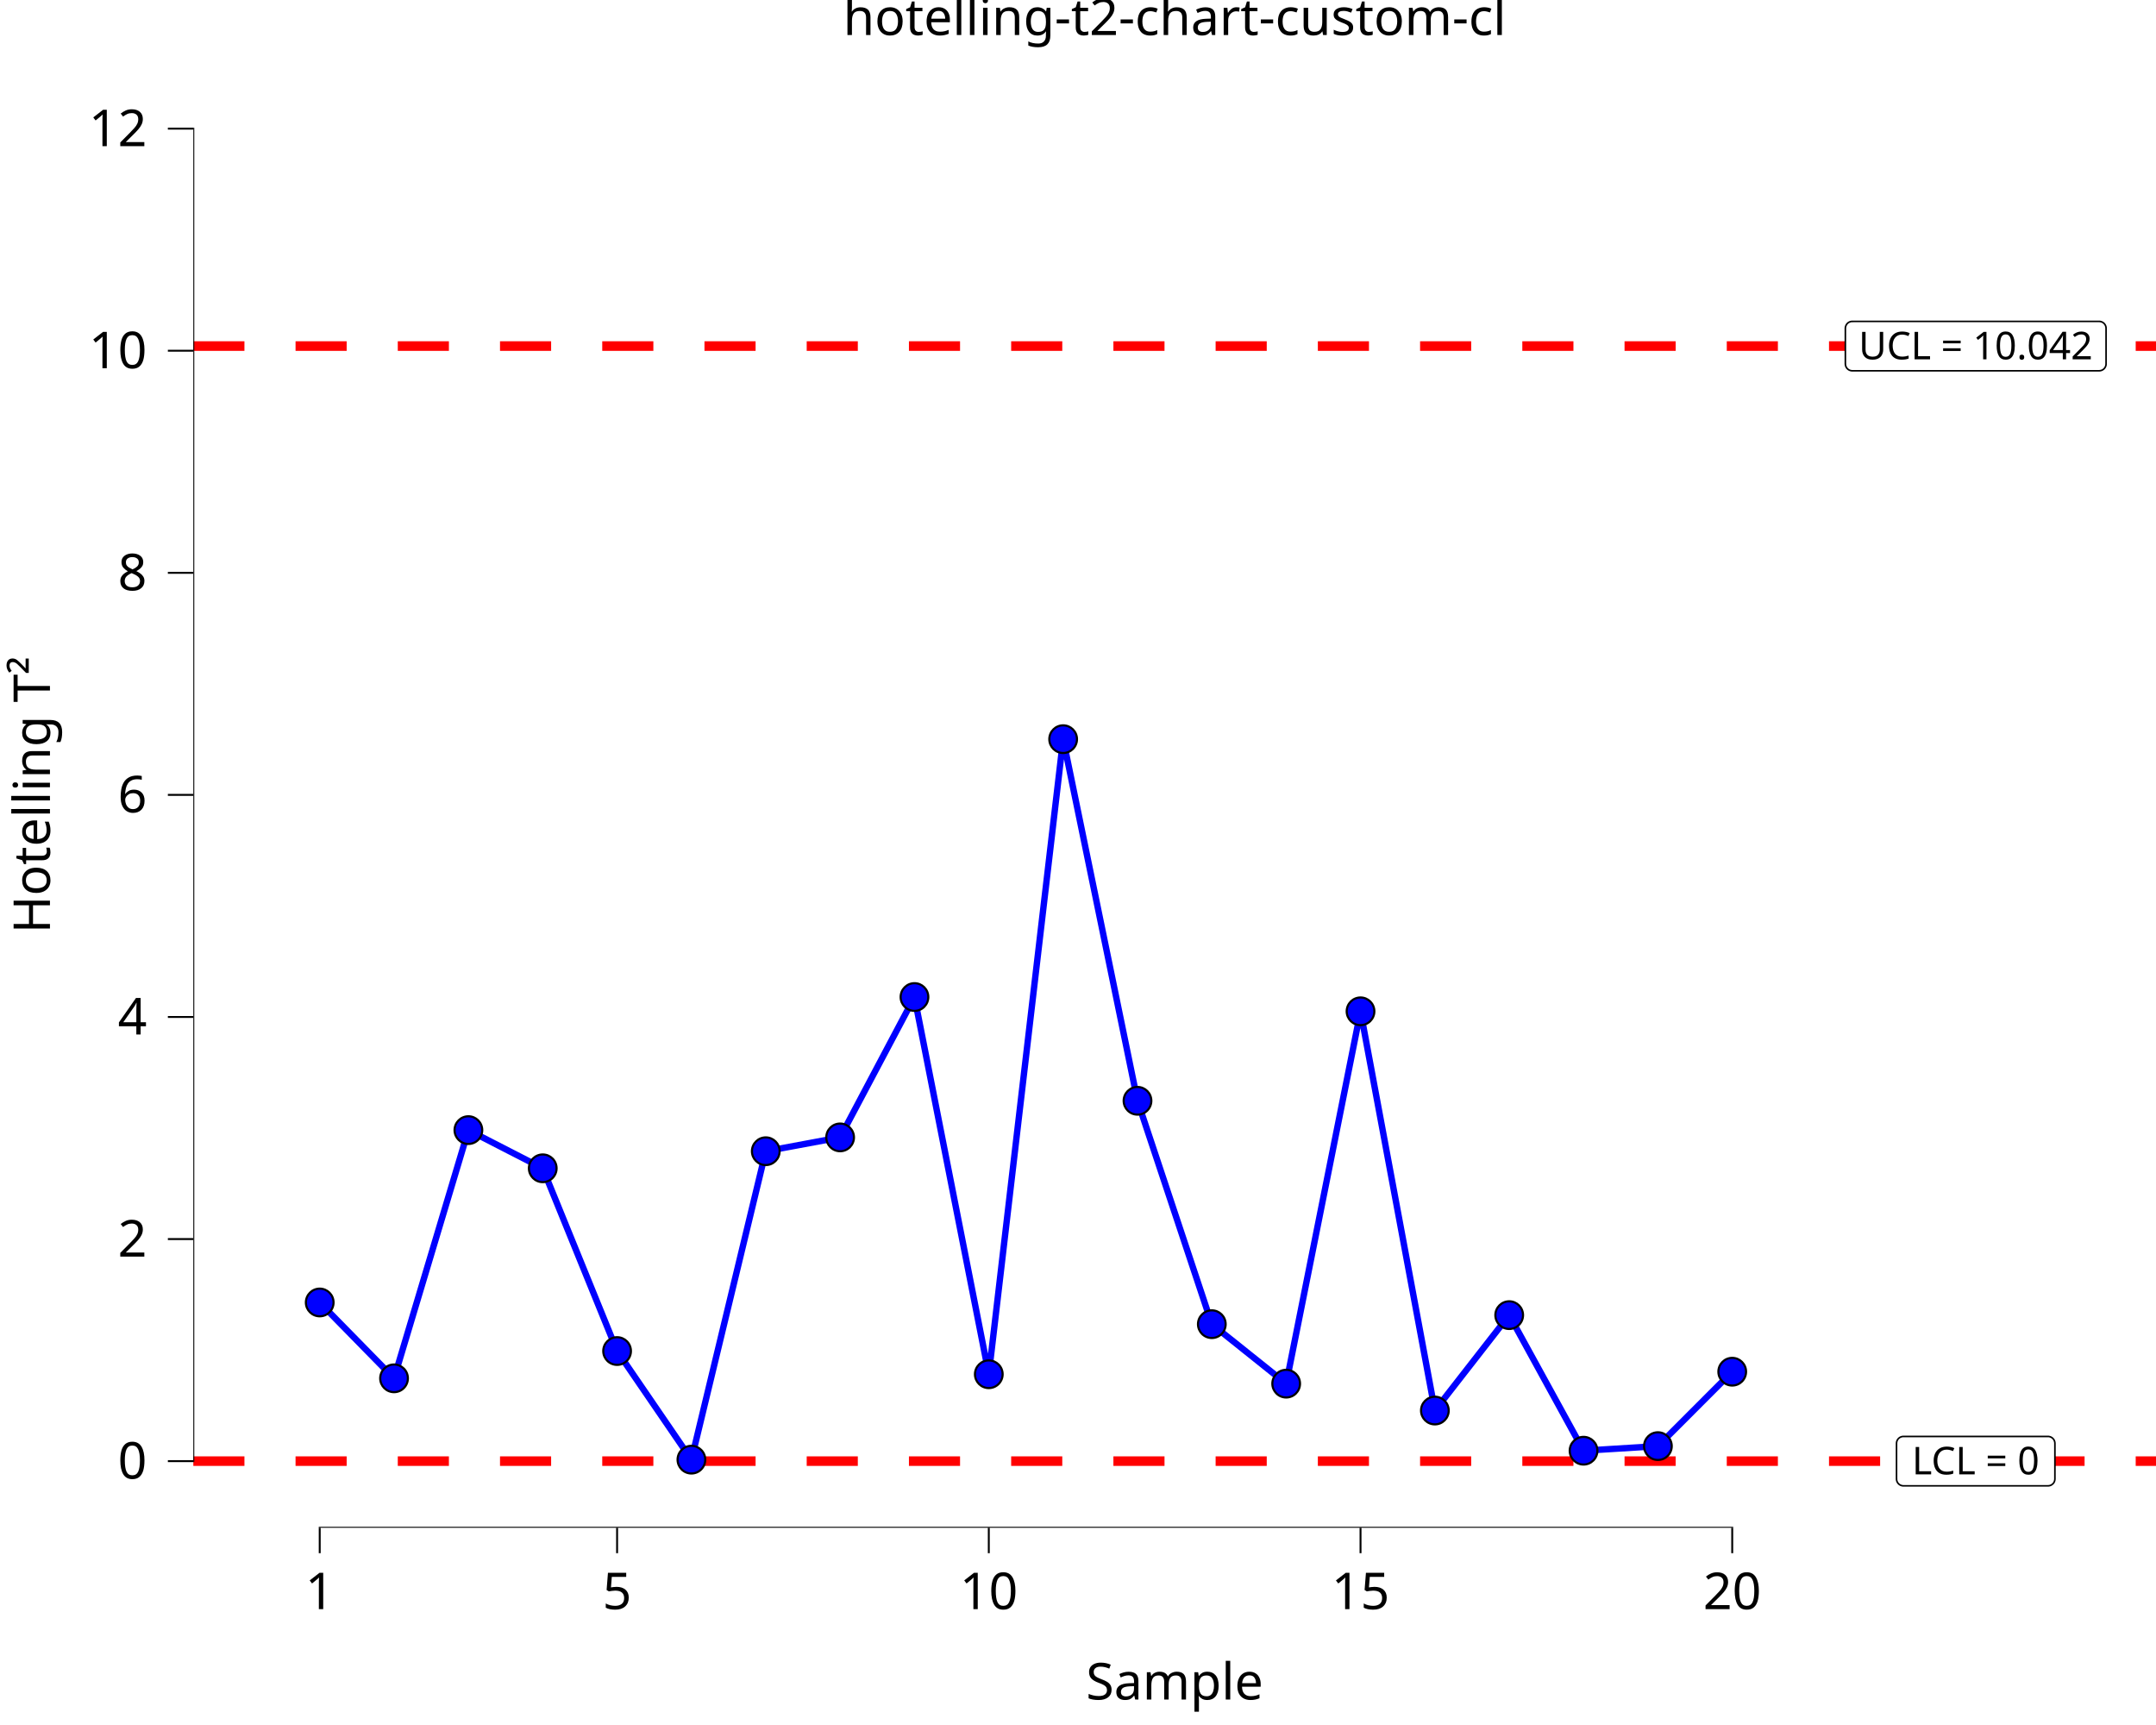
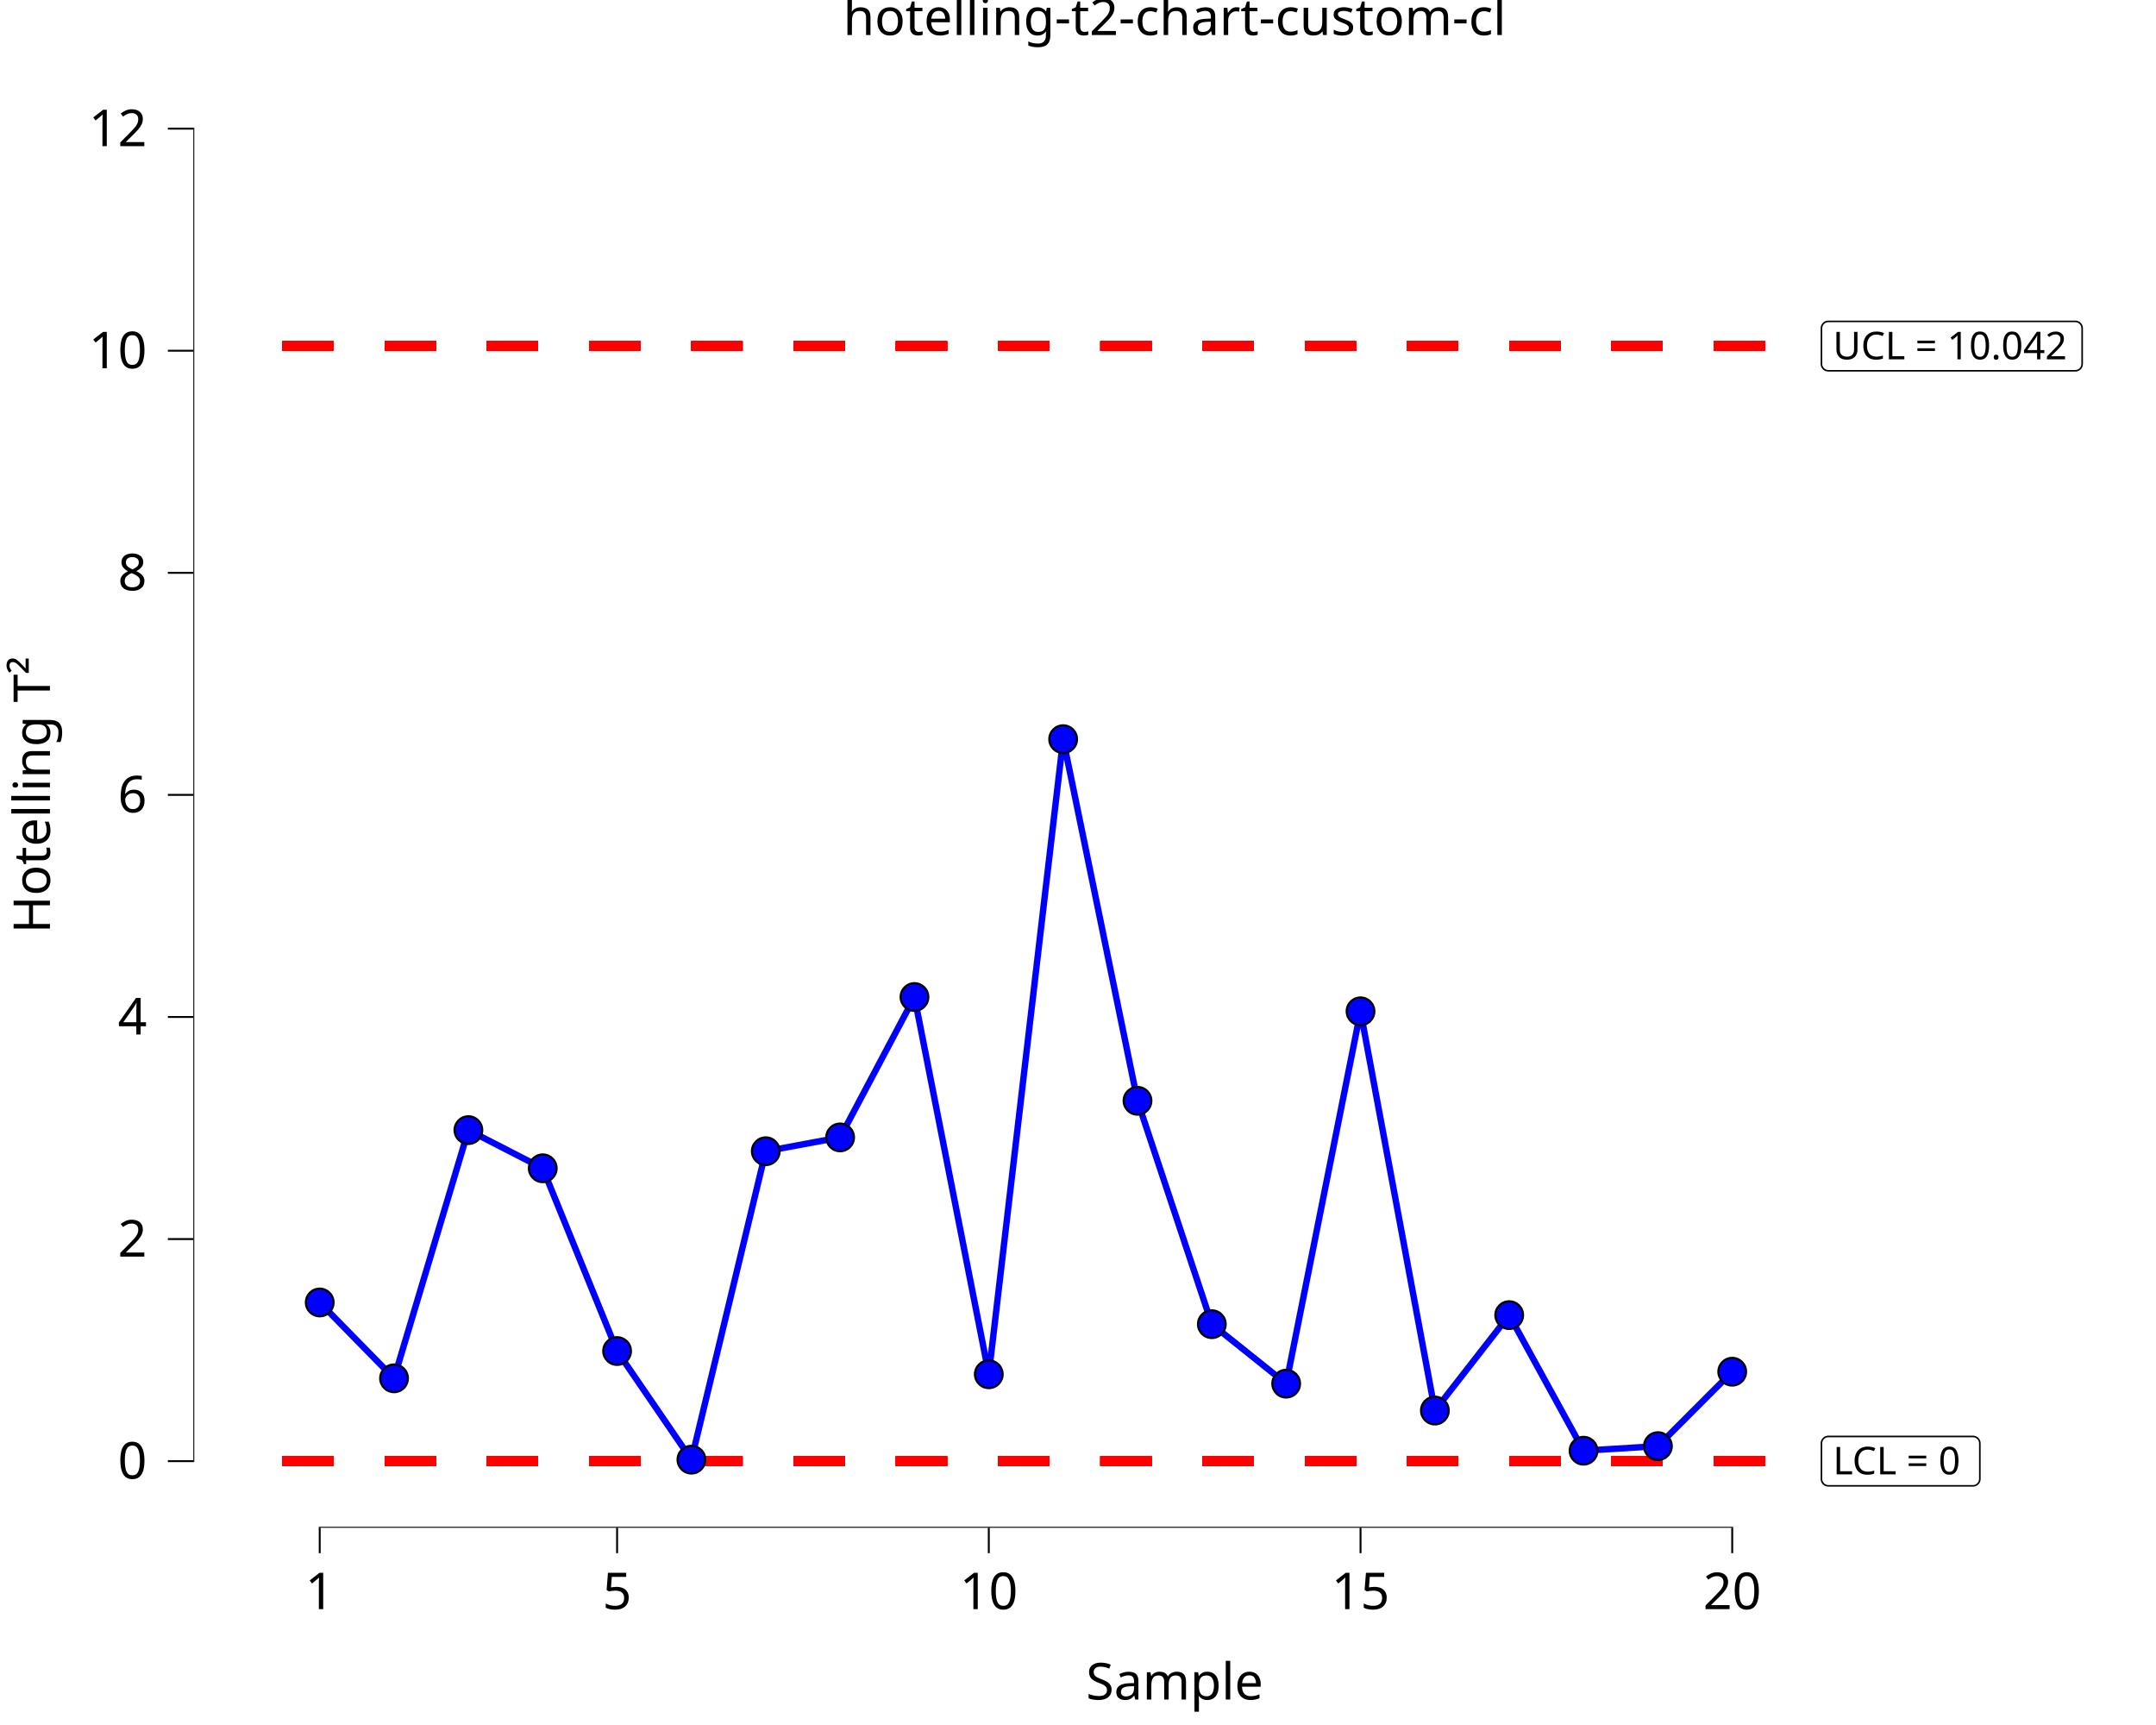
<svg xmlns="http://www.w3.org/2000/svg" class="svglite" data-engine-version="2.0" width="720.00pt" height="576.00pt" viewBox="0 0 720.00 576.00">
  <defs>
    <style type="text/css">
    .svglite line, .svglite polyline, .svglite polygon, .svglite path, .svglite rect, .svglite circle {
      fill: none;
      stroke: #000000;
      stroke-linecap: round;
      stroke-linejoin: round;
      stroke-miterlimit: 10.00;
    }
  </style>
  </defs>
  <rect width="100%" height="100%" style="stroke: none; fill: #FFFFFF;" />
  <defs>
    <clipPath id="cpMC4wMHw3MjAuMDB8MC4wMHw1NzYuMDA=">
      <rect x="0.00" y="0.00" width="720.00" height="576.00" />
    </clipPath>
  </defs>
  <g clip-path="url(#cpMC4wMHw3MjAuMDB8MC4wMHw1NzYuMDA=)">
    <rect x="-0" y="0.00" width="720.00" height="576.00" style="stroke-width: 10.67; stroke: none;" />
  </g>
  <defs>
    <clipPath id="cpNjQuNTZ8NzIwLjAwfDIwLjcxfDUxMC4xNA==">
      <rect x="64.56" y="20.71" width="655.44" height="489.43" />
    </clipPath>
  </defs>
  <g clip-path="url(#cpNjQuNTZ8NzIwLjAwfDIwLjcxfDUxMC4xNA==)">
    <rect x="64.56" y="20.71" width="655.44" height="489.43" style="stroke-width: 10.67; stroke: none;" />
-     <line x1="64.56" y1="115.56" x2="720.00" y2="115.56" style="stroke-width: 3.20; stroke: #FF0000; stroke-dasharray: 17.07,17.07; stroke-linecap: butt;" />
-     <line x1="64.56" y1="487.89" x2="720.00" y2="487.89" style="stroke-width: 3.20; stroke: #FF0000; stroke-dasharray: 17.07,17.07; stroke-linecap: butt;" />
+     <line x1="94.35" y1="115.56" x2="590.90" y2="115.56" style="stroke-width: 3.20; stroke: #FF0000; stroke-dasharray: 17.07,17.07; stroke-linecap: butt;" />
+     <line x1="94.35" y1="115.56" x2="590.90" y2="115.56" style="stroke-width: 3.20; stroke: #FF0000; stroke-dasharray: 17.07,17.07; stroke-linecap: butt;" />
+     <line x1="94.35" y1="115.56" x2="590.90" y2="115.56" style="stroke-width: 3.20; stroke: #FF0000; stroke-dasharray: 17.07,17.07; stroke-linecap: butt;" />
+     <line x1="94.35" y1="115.56" x2="590.90" y2="115.56" style="stroke-width: 3.20; stroke: #FF0000; stroke-dasharray: 17.07,17.07; stroke-linecap: butt;" />
+     <line x1="94.35" y1="115.56" x2="590.90" y2="115.56" style="stroke-width: 3.20; stroke: #FF0000; stroke-dasharray: 17.07,17.07; stroke-linecap: butt;" />
+     <line x1="94.35" y1="115.56" x2="590.90" y2="115.56" style="stroke-width: 3.20; stroke: #FF0000; stroke-dasharray: 17.07,17.07; stroke-linecap: butt;" />
+     <line x1="94.35" y1="115.56" x2="590.90" y2="115.56" style="stroke-width: 3.20; stroke: #FF0000; stroke-dasharray: 17.07,17.07; stroke-linecap: butt;" />
+     <line x1="94.35" y1="115.56" x2="590.90" y2="115.56" style="stroke-width: 3.20; stroke: #FF0000; stroke-dasharray: 17.07,17.07; stroke-linecap: butt;" />
+     <line x1="94.35" y1="115.56" x2="590.90" y2="115.56" style="stroke-width: 3.20; stroke: #FF0000; stroke-dasharray: 17.07,17.07; stroke-linecap: butt;" />
+     <line x1="94.35" y1="115.56" x2="590.90" y2="115.56" style="stroke-width: 3.20; stroke: #FF0000; stroke-dasharray: 17.07,17.07; stroke-linecap: butt;" />
+     <line x1="94.35" y1="115.56" x2="590.90" y2="115.56" style="stroke-width: 3.20; stroke: #FF0000; stroke-dasharray: 17.07,17.07; stroke-linecap: butt;" />
+     <line x1="94.35" y1="115.56" x2="590.90" y2="115.56" style="stroke-width: 3.20; stroke: #FF0000; stroke-dasharray: 17.07,17.07; stroke-linecap: butt;" />
+     <line x1="94.35" y1="115.56" x2="590.90" y2="115.56" style="stroke-width: 3.20; stroke: #FF0000; stroke-dasharray: 17.07,17.07; stroke-linecap: butt;" />
+     <line x1="94.35" y1="115.56" x2="590.90" y2="115.56" style="stroke-width: 3.20; stroke: #FF0000; stroke-dasharray: 17.07,17.07; stroke-linecap: butt;" />
+     <line x1="94.35" y1="115.56" x2="590.90" y2="115.56" style="stroke-width: 3.20; stroke: #FF0000; stroke-dasharray: 17.07,17.07; stroke-linecap: butt;" />
+     <line x1="94.35" y1="115.56" x2="590.90" y2="115.56" style="stroke-width: 3.20; stroke: #FF0000; stroke-dasharray: 17.07,17.07; stroke-linecap: butt;" />
+     <line x1="94.35" y1="115.56" x2="590.90" y2="115.56" style="stroke-width: 3.20; stroke: #FF0000; stroke-dasharray: 17.07,17.07; stroke-linecap: butt;" />
+     <line x1="94.35" y1="115.56" x2="590.90" y2="115.56" style="stroke-width: 3.20; stroke: #FF0000; stroke-dasharray: 17.07,17.07; stroke-linecap: butt;" />
+     <line x1="94.35" y1="115.56" x2="590.90" y2="115.56" style="stroke-width: 3.20; stroke: #FF0000; stroke-dasharray: 17.07,17.07; stroke-linecap: butt;" />
+     <line x1="94.35" y1="115.56" x2="590.90" y2="115.56" style="stroke-width: 3.20; stroke: #FF0000; stroke-dasharray: 17.07,17.07; stroke-linecap: butt;" />
+     <line x1="94.35" y1="487.89" x2="590.90" y2="487.89" style="stroke-width: 3.20; stroke: #FF0000; stroke-dasharray: 17.07,17.07; stroke-linecap: butt;" />
+     <line x1="94.35" y1="487.89" x2="590.90" y2="487.89" style="stroke-width: 3.20; stroke: #FF0000; stroke-dasharray: 17.07,17.07; stroke-linecap: butt;" />
+     <line x1="94.35" y1="487.89" x2="590.90" y2="487.89" style="stroke-width: 3.20; stroke: #FF0000; stroke-dasharray: 17.07,17.07; stroke-linecap: butt;" />
+     <line x1="94.35" y1="487.89" x2="590.90" y2="487.89" style="stroke-width: 3.20; stroke: #FF0000; stroke-dasharray: 17.07,17.07; stroke-linecap: butt;" />
+     <line x1="94.35" y1="487.89" x2="590.90" y2="487.89" style="stroke-width: 3.20; stroke: #FF0000; stroke-dasharray: 17.07,17.07; stroke-linecap: butt;" />
+     <line x1="94.35" y1="487.89" x2="590.90" y2="487.89" style="stroke-width: 3.20; stroke: #FF0000; stroke-dasharray: 17.07,17.07; stroke-linecap: butt;" />
+     <line x1="94.35" y1="487.89" x2="590.90" y2="487.89" style="stroke-width: 3.20; stroke: #FF0000; stroke-dasharray: 17.07,17.07; stroke-linecap: butt;" />
+     <line x1="94.35" y1="487.89" x2="590.90" y2="487.89" style="stroke-width: 3.20; stroke: #FF0000; stroke-dasharray: 17.07,17.07; stroke-linecap: butt;" />
+     <line x1="94.35" y1="487.89" x2="590.90" y2="487.89" style="stroke-width: 3.20; stroke: #FF0000; stroke-dasharray: 17.07,17.07; stroke-linecap: butt;" />
+     <line x1="94.35" y1="487.89" x2="590.90" y2="487.89" style="stroke-width: 3.20; stroke: #FF0000; stroke-dasharray: 17.07,17.07; stroke-linecap: butt;" />
+     <line x1="94.35" y1="487.89" x2="590.90" y2="487.89" style="stroke-width: 3.20; stroke: #FF0000; stroke-dasharray: 17.07,17.07; stroke-linecap: butt;" />
+     <line x1="94.35" y1="487.89" x2="590.90" y2="487.89" style="stroke-width: 3.20; stroke: #FF0000; stroke-dasharray: 17.07,17.07; stroke-linecap: butt;" />
+     <line x1="94.35" y1="487.89" x2="590.90" y2="487.89" style="stroke-width: 3.20; stroke: #FF0000; stroke-dasharray: 17.07,17.07; stroke-linecap: butt;" />
+     <line x1="94.35" y1="487.89" x2="590.90" y2="487.89" style="stroke-width: 3.20; stroke: #FF0000; stroke-dasharray: 17.07,17.07; stroke-linecap: butt;" />
+     <line x1="94.35" y1="487.89" x2="590.90" y2="487.89" style="stroke-width: 3.20; stroke: #FF0000; stroke-dasharray: 17.07,17.07; stroke-linecap: butt;" />
+     <line x1="94.35" y1="487.89" x2="590.90" y2="487.89" style="stroke-width: 3.20; stroke: #FF0000; stroke-dasharray: 17.07,17.07; stroke-linecap: butt;" />
+     <line x1="94.35" y1="487.89" x2="590.90" y2="487.89" style="stroke-width: 3.20; stroke: #FF0000; stroke-dasharray: 17.07,17.07; stroke-linecap: butt;" />
+     <line x1="94.35" y1="487.89" x2="590.90" y2="487.89" style="stroke-width: 3.20; stroke: #FF0000; stroke-dasharray: 17.07,17.07; stroke-linecap: butt;" />
+     <line x1="94.35" y1="487.89" x2="590.90" y2="487.89" style="stroke-width: 3.20; stroke: #FF0000; stroke-dasharray: 17.07,17.07; stroke-linecap: butt;" />
+     <line x1="94.35" y1="487.89" x2="590.90" y2="487.89" style="stroke-width: 3.20; stroke: #FF0000; stroke-dasharray: 17.07,17.07; stroke-linecap: butt;" />
    <polyline points="106.77,434.91 131.59,460.24 156.42,377.36 181.25,390.11 206.08,451.13 230.90,487.40 255.73,384.41 280.56,379.79 305.39,332.92 330.21,458.88 355.04,246.82 379.87,367.57 404.69,442.16 429.52,462.02 454.35,337.69 479.18,471.00 504.00,439.14 528.83,484.41 553.66,482.88 578.48,458.03 " style="stroke-width: 2.13; stroke: #0000FF; stroke-linecap: butt;" />
    <circle cx="106.77" cy="434.91" r="4.62" style="stroke-width: 0.71; fill: #0000FF;" />
    <circle cx="131.59" cy="460.24" r="4.62" style="stroke-width: 0.71; fill: #0000FF;" />
    <circle cx="156.42" cy="377.36" r="4.62" style="stroke-width: 0.71; fill: #0000FF;" />
    <circle cx="181.25" cy="390.11" r="4.62" style="stroke-width: 0.71; fill: #0000FF;" />
    <circle cx="206.08" cy="451.13" r="4.62" style="stroke-width: 0.71; fill: #0000FF;" />
    <circle cx="230.90" cy="487.40" r="4.62" style="stroke-width: 0.71; fill: #0000FF;" />
    <circle cx="255.73" cy="384.41" r="4.62" style="stroke-width: 0.71; fill: #0000FF;" />
    <circle cx="280.56" cy="379.79" r="4.62" style="stroke-width: 0.71; fill: #0000FF;" />
    <circle cx="305.39" cy="332.92" r="4.62" style="stroke-width: 0.71; fill: #0000FF;" />
    <circle cx="330.21" cy="458.88" r="4.62" style="stroke-width: 0.71; fill: #0000FF;" />
    <circle cx="355.04" cy="246.82" r="4.62" style="stroke-width: 0.71; fill: #0000FF;" />
    <circle cx="379.87" cy="367.57" r="4.62" style="stroke-width: 0.71; fill: #0000FF;" />
    <circle cx="404.69" cy="442.16" r="4.62" style="stroke-width: 0.71; fill: #0000FF;" />
    <circle cx="429.52" cy="462.02" r="4.62" style="stroke-width: 0.71; fill: #0000FF;" />
    <circle cx="454.35" cy="337.69" r="4.62" style="stroke-width: 0.71; fill: #0000FF;" />
    <circle cx="479.18" cy="471.00" r="4.62" style="stroke-width: 0.71; fill: #0000FF;" />
    <circle cx="504.00" cy="439.14" r="4.62" style="stroke-width: 0.71; fill: #0000FF;" />
    <circle cx="528.83" cy="484.41" r="4.62" style="stroke-width: 0.71; fill: #0000FF;" />
    <circle cx="553.66" cy="482.88" r="4.62" style="stroke-width: 0.71; fill: #0000FF;" />
    <circle cx="578.48" cy="458.03" r="4.62" style="stroke-width: 0.71; fill: #0000FF;" />
-     <polygon points="618.57,123.81 701.02,123.81 700.93,123.81 701.30,123.79 701.66,123.72 702.01,123.59 702.33,123.40 702.62,123.17 702.86,122.89 703.06,122.58 703.21,122.23 703.30,121.87 703.33,121.50 703.33,121.50 703.33,109.62 703.33,109.62 703.30,109.25 703.21,108.89 703.06,108.55 702.86,108.24 702.62,107.96 702.33,107.72 702.01,107.54 701.66,107.41 701.30,107.33 701.02,107.32 618.57,107.32 618.85,107.33 618.47,107.32 618.11,107.36 617.75,107.47 617.41,107.62 617.11,107.83 616.84,108.09 616.62,108.39 616.45,108.72 616.33,109.07 616.27,109.43 616.26,109.62 616.26,121.50 616.27,121.32 616.27,121.69 616.33,122.06 616.45,122.41 616.62,122.74 616.84,123.03 617.11,123.29 617.41,123.50 617.75,123.66 618.11,123.76 618.47,123.81 " style="stroke-width: 0.53; fill: #FFFFFF;" />
-     <text x="659.79" y="119.97" text-anchor="middle" style="font-size: 12.80px; font-family: sans;" textLength="79.38px" lengthAdjust="spacingAndGlyphs">UCL = 10.042</text>
-     <polygon points="635.65,496.14 683.94,496.14 683.84,496.14 684.21,496.12 684.58,496.05 684.92,495.92 685.24,495.73 685.53,495.50 685.78,495.22 685.98,494.91 686.12,494.56 686.21,494.20 686.24,493.84 686.24,493.84 686.24,481.95 686.24,481.95 686.21,481.58 686.12,481.22 685.98,480.88 685.78,480.57 685.53,480.29 685.24,480.05 684.92,479.87 684.58,479.74 684.21,479.66 683.94,479.65 635.65,479.65 635.93,479.66 635.56,479.65 635.19,479.69 634.84,479.80 634.50,479.95 634.19,480.17 633.93,480.42 633.70,480.72 633.53,481.05 633.41,481.40 633.36,481.77 633.35,481.95 633.35,493.84 633.36,493.65 633.36,494.02 633.41,494.39 633.53,494.74 633.70,495.07 633.93,495.36 634.19,495.62 634.50,495.83 634.84,495.99 635.19,496.09 635.56,496.14 " style="stroke-width: 0.53; fill: #FFFFFF;" />
-     <text x="659.79" y="492.30" text-anchor="middle" style="font-size: 12.80px; font-family: sans;" textLength="45.21px" lengthAdjust="spacingAndGlyphs">LCL = 0</text>
+     <polygon points="610.58,123.81 693.04,123.81 692.94,123.81 693.31,123.79 693.68,123.72 694.02,123.59 694.34,123.40 694.63,123.17 694.88,122.89 695.08,122.58 695.22,122.23 695.31,121.87 695.34,121.50 695.34,121.50 695.34,109.62 695.34,109.62 695.31,109.25 695.22,108.89 695.08,108.55 694.88,108.24 694.63,107.96 694.34,107.72 694.02,107.54 693.68,107.41 693.31,107.33 693.04,107.32 610.58,107.32 610.86,107.33 610.49,107.32 610.12,107.36 609.76,107.47 609.43,107.62 609.12,107.83 608.86,108.09 608.63,108.39 608.46,108.72 608.34,109.07 608.28,109.43 608.28,109.62 608.28,121.50 608.28,121.32 608.28,121.69 608.34,122.06 608.46,122.41 608.63,122.74 608.86,123.03 609.12,123.29 609.43,123.50 609.76,123.66 610.12,123.76 610.49,123.81 " style="stroke-width: 0.53; fill: #FFFFFF;" />
+     <text x="612.12" y="119.97" style="font-size: 12.80px; font-family: sans;" textLength="79.38px" lengthAdjust="spacingAndGlyphs">UCL = 10.042</text>
+     <polygon points="610.58,496.14 658.87,496.14 658.77,496.14 659.14,496.12 659.51,496.05 659.85,495.92 660.17,495.73 660.46,495.50 660.71,495.22 660.91,494.91 661.05,494.56 661.14,494.20 661.17,493.84 661.17,493.84 661.17,481.95 661.17,481.95 661.14,481.58 661.05,481.22 660.91,480.88 660.71,480.57 660.46,480.29 660.17,480.05 659.85,479.87 659.51,479.74 659.14,479.66 658.87,479.65 610.58,479.65 610.86,479.66 610.49,479.65 610.12,479.69 609.76,479.80 609.43,479.95 609.12,480.17 608.86,480.42 608.63,480.72 608.46,481.05 608.34,481.40 608.28,481.77 608.28,481.95 608.28,493.84 608.28,493.65 608.28,494.02 608.34,494.39 608.46,494.74 608.63,495.07 608.86,495.36 609.12,495.62 609.43,495.83 609.76,495.99 610.12,496.09 610.49,496.14 " style="stroke-width: 0.53; fill: #FFFFFF;" />
+     <text x="612.12" y="492.30" style="font-size: 12.80px; font-family: sans;" textLength="45.21px" lengthAdjust="spacingAndGlyphs">LCL = 0</text>
    <line x1="106.45" y1="510.14" x2="578.80" y2="510.14" style="stroke-width: 0.64; stroke-linecap: butt;" />
    <line x1="64.56" y1="488.21" x2="64.56" y2="42.64" style="stroke-width: 0.64; stroke-linecap: butt;" />
    <rect x="64.56" y="20.71" width="655.44" height="489.43" style="stroke-width: 0.00; stroke: none;" />
  </g>
  <g clip-path="url(#cpMC4wMHw3MjAuMDB8MC4wMHw1NzYuMDA=)">
    <polyline points="64.56,510.14 64.56,20.71 " style="stroke-width: 0.00; stroke: none; stroke-linecap: butt;" />
    <text x="49.08" y="493.74" text-anchor="end" style="font-size: 17.00px; font-family: sans;" textLength="9.46px" lengthAdjust="spacingAndGlyphs">0</text>
    <text x="49.08" y="419.59" text-anchor="end" style="font-size: 17.00px; font-family: sans;" textLength="9.46px" lengthAdjust="spacingAndGlyphs">2</text>
    <text x="49.08" y="345.43" text-anchor="end" style="font-size: 17.00px; font-family: sans;" textLength="9.46px" lengthAdjust="spacingAndGlyphs">4</text>
    <text x="49.08" y="271.27" text-anchor="end" style="font-size: 17.00px; font-family: sans;" textLength="9.46px" lengthAdjust="spacingAndGlyphs">6</text>
    <text x="49.08" y="197.12" text-anchor="end" style="font-size: 17.00px; font-family: sans;" textLength="9.46px" lengthAdjust="spacingAndGlyphs">8</text>
    <text x="49.08" y="122.96" text-anchor="end" style="font-size: 17.00px; font-family: sans;" textLength="18.91px" lengthAdjust="spacingAndGlyphs">10</text>
    <text x="49.08" y="48.80" text-anchor="end" style="font-size: 17.00px; font-family: sans;" textLength="18.91px" lengthAdjust="spacingAndGlyphs">12</text>
    <polyline points="56.06,487.89 64.56,487.89 " style="stroke-width: 0.64; stroke-linecap: butt;" />
    <polyline points="56.06,413.74 64.56,413.74 " style="stroke-width: 0.64; stroke-linecap: butt;" />
    <polyline points="56.06,339.58 64.56,339.58 " style="stroke-width: 0.64; stroke-linecap: butt;" />
    <polyline points="56.06,265.42 64.56,265.42 " style="stroke-width: 0.64; stroke-linecap: butt;" />
    <polyline points="56.06,191.27 64.56,191.27 " style="stroke-width: 0.64; stroke-linecap: butt;" />
    <polyline points="56.06,117.11 64.56,117.11 " style="stroke-width: 0.64; stroke-linecap: butt;" />
    <polyline points="56.06,42.95 64.56,42.95 " style="stroke-width: 0.64; stroke-linecap: butt;" />
    <polyline points="64.56,510.14 720.00,510.14 " style="stroke-width: 0.00; stroke: none; stroke-linecap: butt;" />
    <polyline points="106.77,518.64 106.77,510.14 " style="stroke-width: 0.64; stroke-linecap: butt;" />
    <polyline points="206.08,518.64 206.08,510.14 " style="stroke-width: 0.64; stroke-linecap: butt;" />
    <polyline points="330.21,518.64 330.21,510.14 " style="stroke-width: 0.64; stroke-linecap: butt;" />
    <polyline points="454.35,518.64 454.35,510.14 " style="stroke-width: 0.64; stroke-linecap: butt;" />
    <polyline points="578.48,518.64 578.48,510.14 " style="stroke-width: 0.64; stroke-linecap: butt;" />
    <text x="106.77" y="537.32" text-anchor="middle" style="font-size: 17.00px; font-family: sans;" textLength="9.46px" lengthAdjust="spacingAndGlyphs">1</text>
    <text x="206.08" y="537.32" text-anchor="middle" style="font-size: 17.00px; font-family: sans;" textLength="9.46px" lengthAdjust="spacingAndGlyphs">5</text>
    <text x="330.21" y="537.32" text-anchor="middle" style="font-size: 17.00px; font-family: sans;" textLength="18.91px" lengthAdjust="spacingAndGlyphs">10</text>
    <text x="454.35" y="537.32" text-anchor="middle" style="font-size: 17.00px; font-family: sans;" textLength="18.91px" lengthAdjust="spacingAndGlyphs">15</text>
    <text x="578.48" y="537.32" text-anchor="middle" style="font-size: 17.00px; font-family: sans;" textLength="18.91px" lengthAdjust="spacingAndGlyphs">20</text>
    <text x="392.28" y="567.49" text-anchor="middle" style="font-size: 17.00px; font-family: sans;" textLength="57.65px" lengthAdjust="spacingAndGlyphs">Sample</text>
    <text transform="translate(16.68,265.42) rotate(-90)" text-anchor="middle" style="font-size: 17.00px; font-family: sans;" textLength="86.91px" lengthAdjust="spacingAndGlyphs">Hotelling T²</text>
    <text x="392.28" y="11.70" text-anchor="middle" style="font-size: 17.00px; font-family: sans;" textLength="205.04px" lengthAdjust="spacingAndGlyphs">hotelling-t2-chart-custom-cl</text>
  </g>
</svg>
